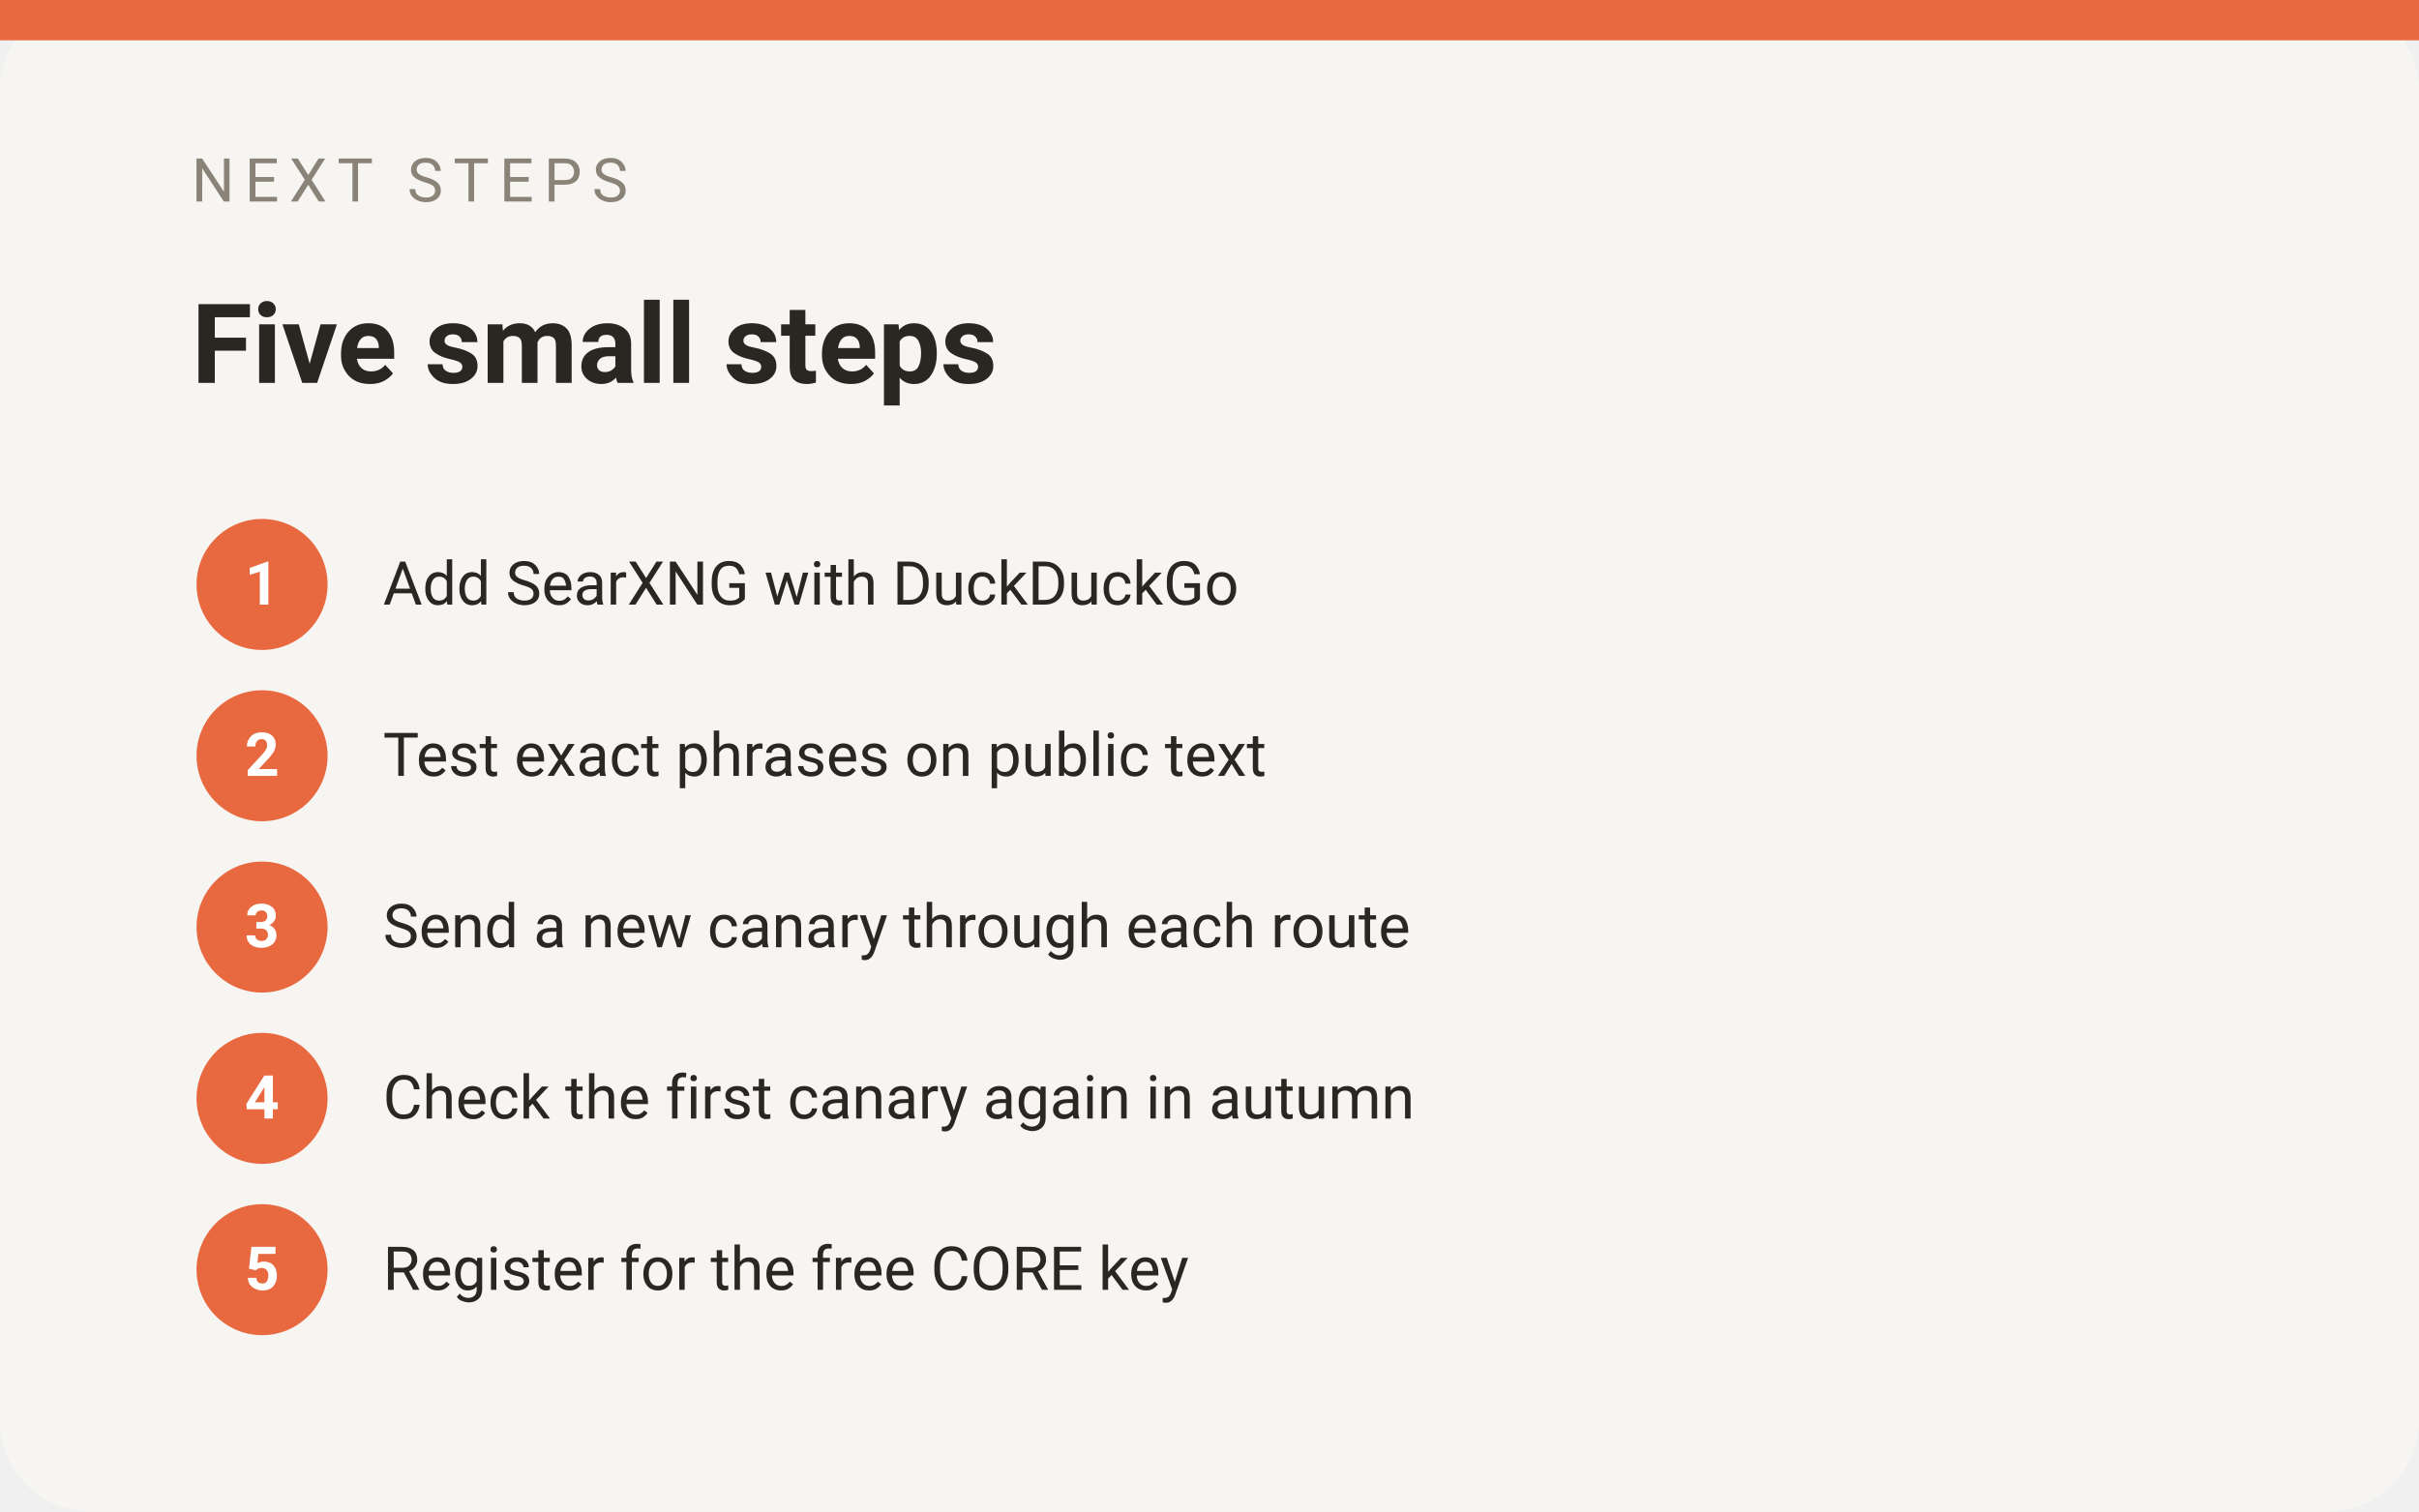
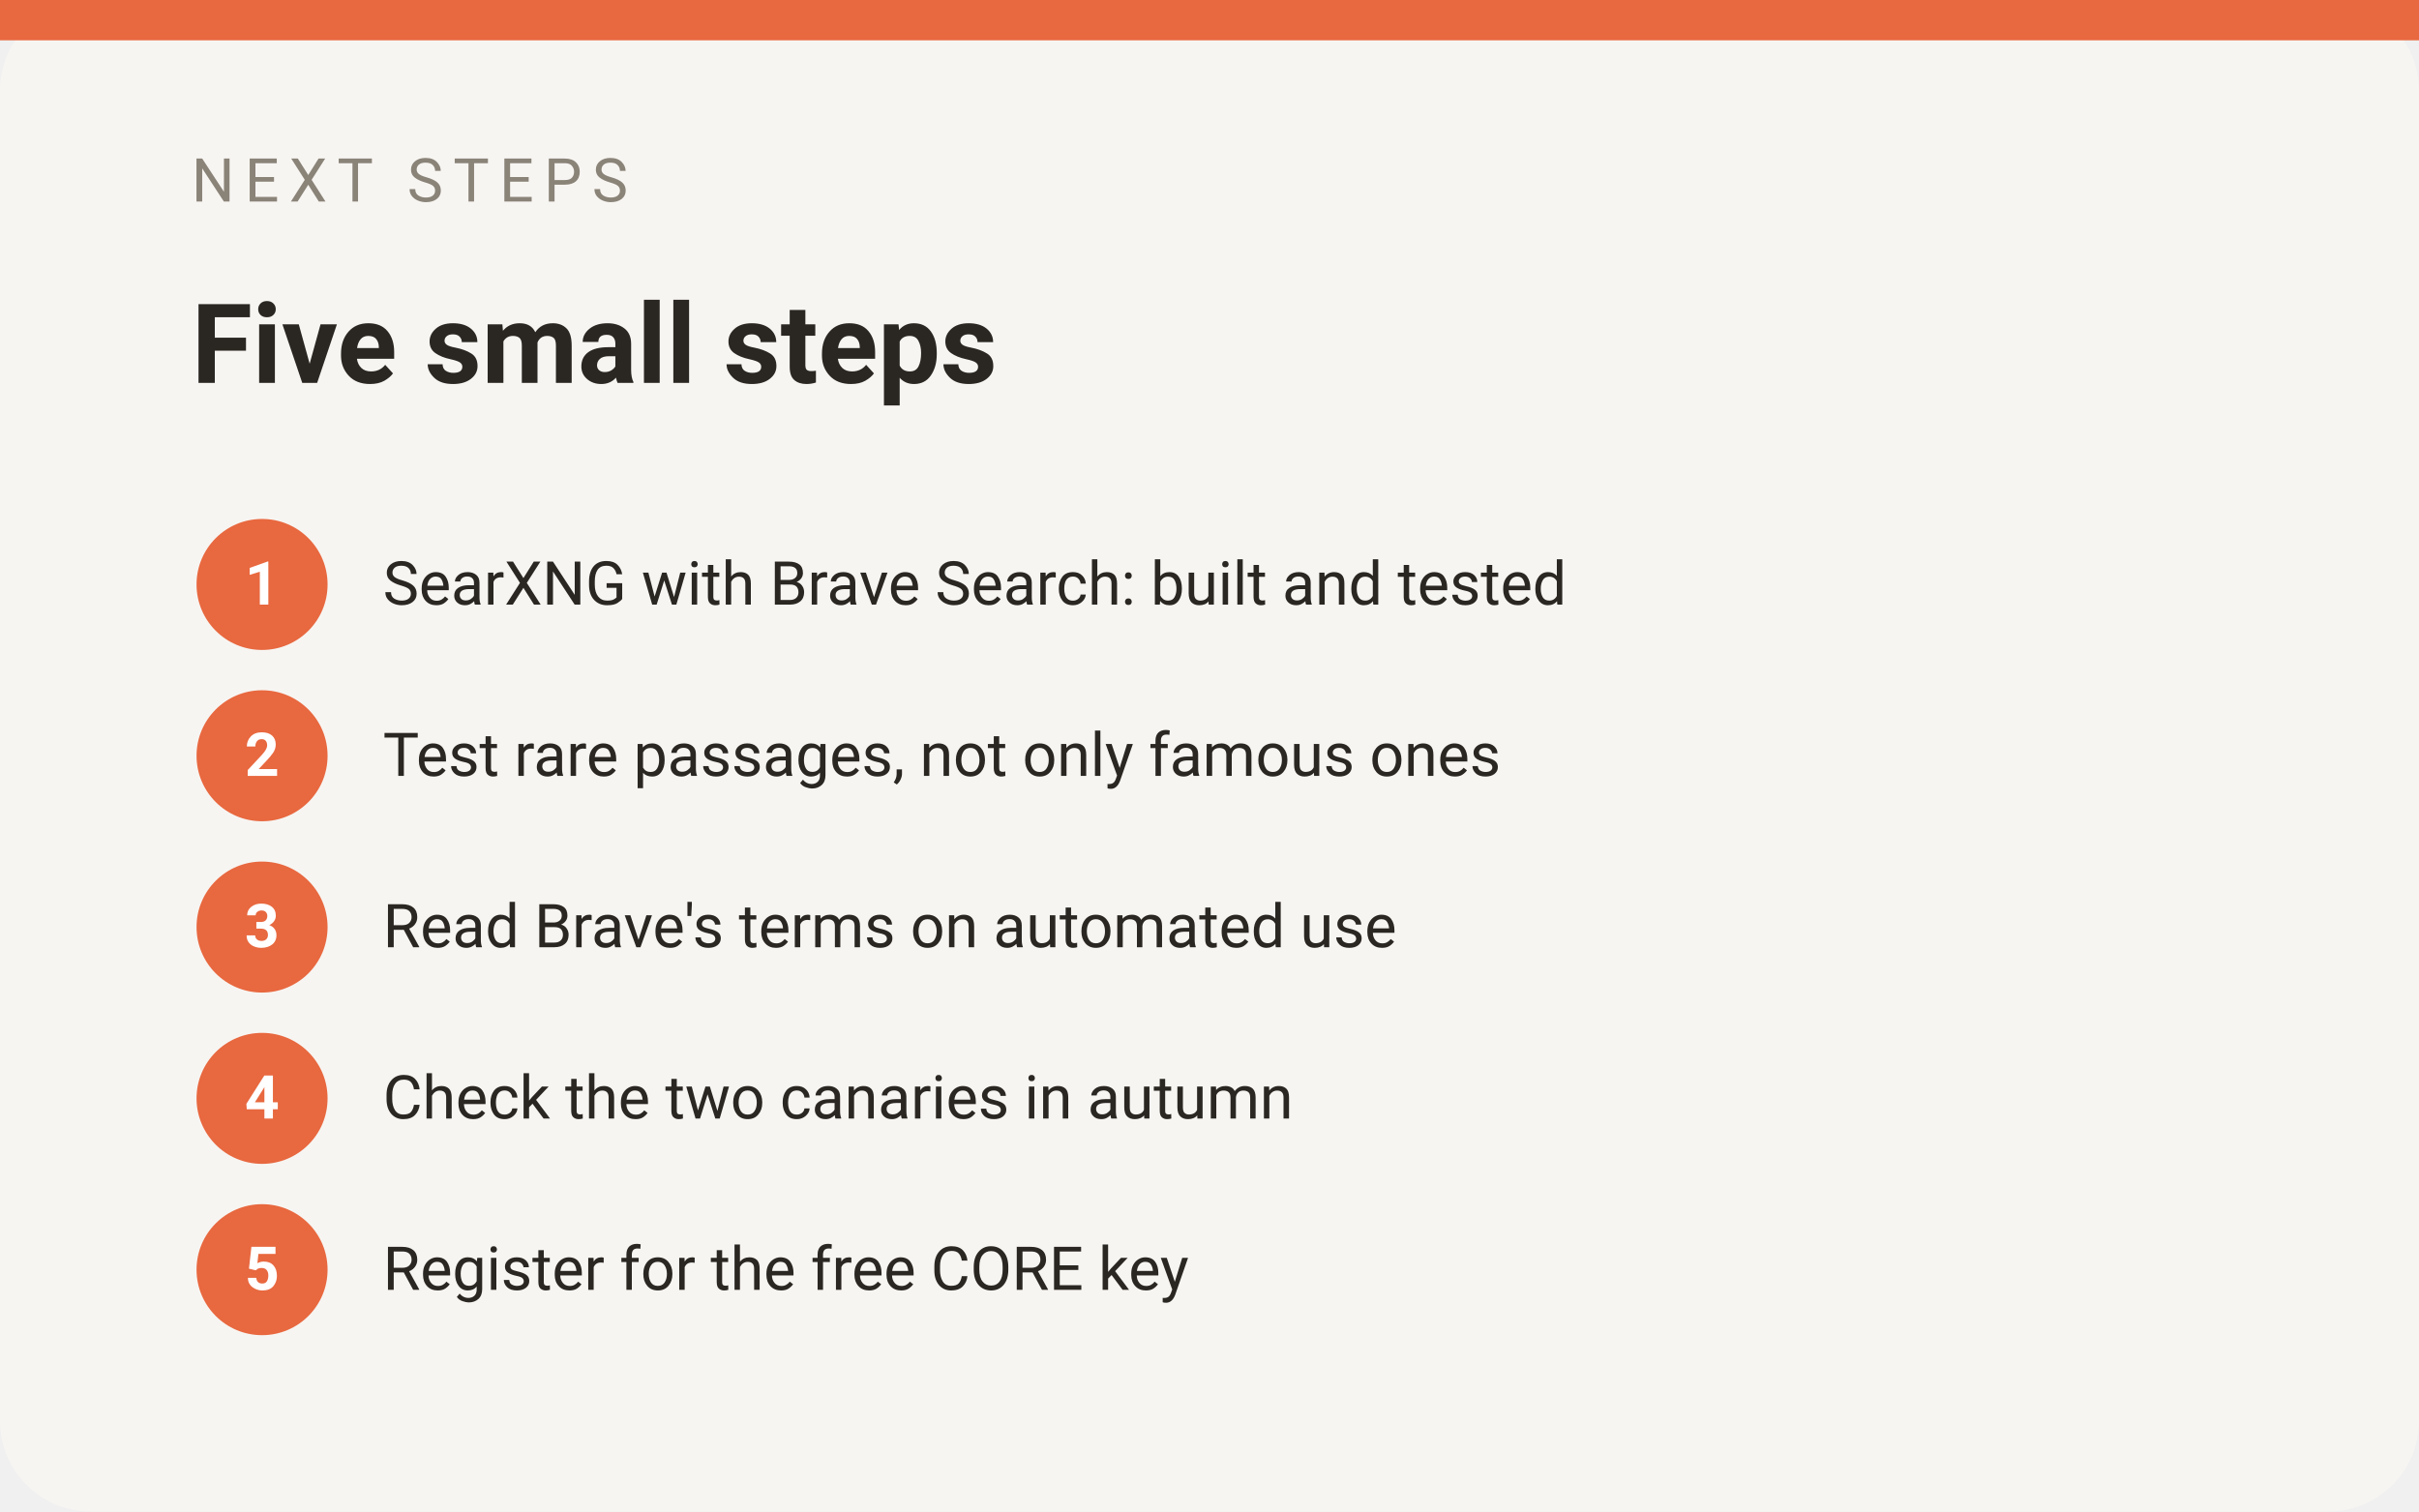
<svg xmlns="http://www.w3.org/2000/svg" width="960" height="600" viewBox="0 0 480 300" font-family="system-ui,-apple-system,Segoe UI,Roboto,sans-serif">
  <rect width="480" height="300" rx="18" fill="#F7F5F2" />
  <rect x="0" y="0" width="480" height="8" fill="#E8683F" />
  <text x="38" y="40" fill="#8A8378" font-size="12" letter-spacing="2">NEXT STEPS</text>
  <text x="38" y="76" fill="#2A2722" font-size="22" font-weight="700">
    <tspan x="38" dy="0">Five small steps</tspan>
  </text>
  <circle cx="52" cy="116" r="13" fill="#E8683F" />
  <text x="52" y="120" fill="#fff" font-size="12" font-weight="700" text-anchor="middle">1</text>
  <text x="76" y="120" fill="#2A2722" font-size="12">
-     <tspan x="76" dy="0">Add SearXNG with DuckDuckGo</tspan>
+     <tspan x="76" dy="0">SearXNG with Brave Search: built and tested</tspan>
  </text>
  <circle cx="52" cy="150" r="13" fill="#E8683F" />
  <text x="52" y="154" fill="#fff" font-size="12" font-weight="700" text-anchor="middle">2</text>
  <text x="76" y="154" fill="#2A2722" font-size="12">
-     <tspan x="76" dy="0">Test exact phrases on public text</tspan>
+     <tspan x="76" dy="0">Test rare passages, not only famous ones</tspan>
  </text>
  <circle cx="52" cy="184" r="13" fill="#E8683F" />
  <text x="52" y="188" fill="#fff" font-size="12" font-weight="700" text-anchor="middle">3</text>
  <text x="76" y="188" fill="#2A2722" font-size="12">
-     <tspan x="76" dy="0">Send a new canary through each route</tspan>
+     <tspan x="76" dy="0">Read Brave's terms on automated use</tspan>
  </text>
  <circle cx="52" cy="218" r="13" fill="#E8683F" />
  <text x="52" y="222" fill="#fff" font-size="12" font-weight="700" text-anchor="middle">4</text>
  <text x="76" y="222" fill="#2A2722" font-size="12">
-     <tspan x="76" dy="0">Check the first canary again in autumn</tspan>
+     <tspan x="76" dy="0">Check the two canaries in autumn</tspan>
  </text>
  <circle cx="52" cy="252" r="13" fill="#E8683F" />
  <text x="52" y="256" fill="#fff" font-size="12" font-weight="700" text-anchor="middle">5</text>
  <text x="76" y="256" fill="#2A2722" font-size="12">
    <tspan x="76" dy="0">Register for the free CORE key</tspan>
  </text>
</svg>
